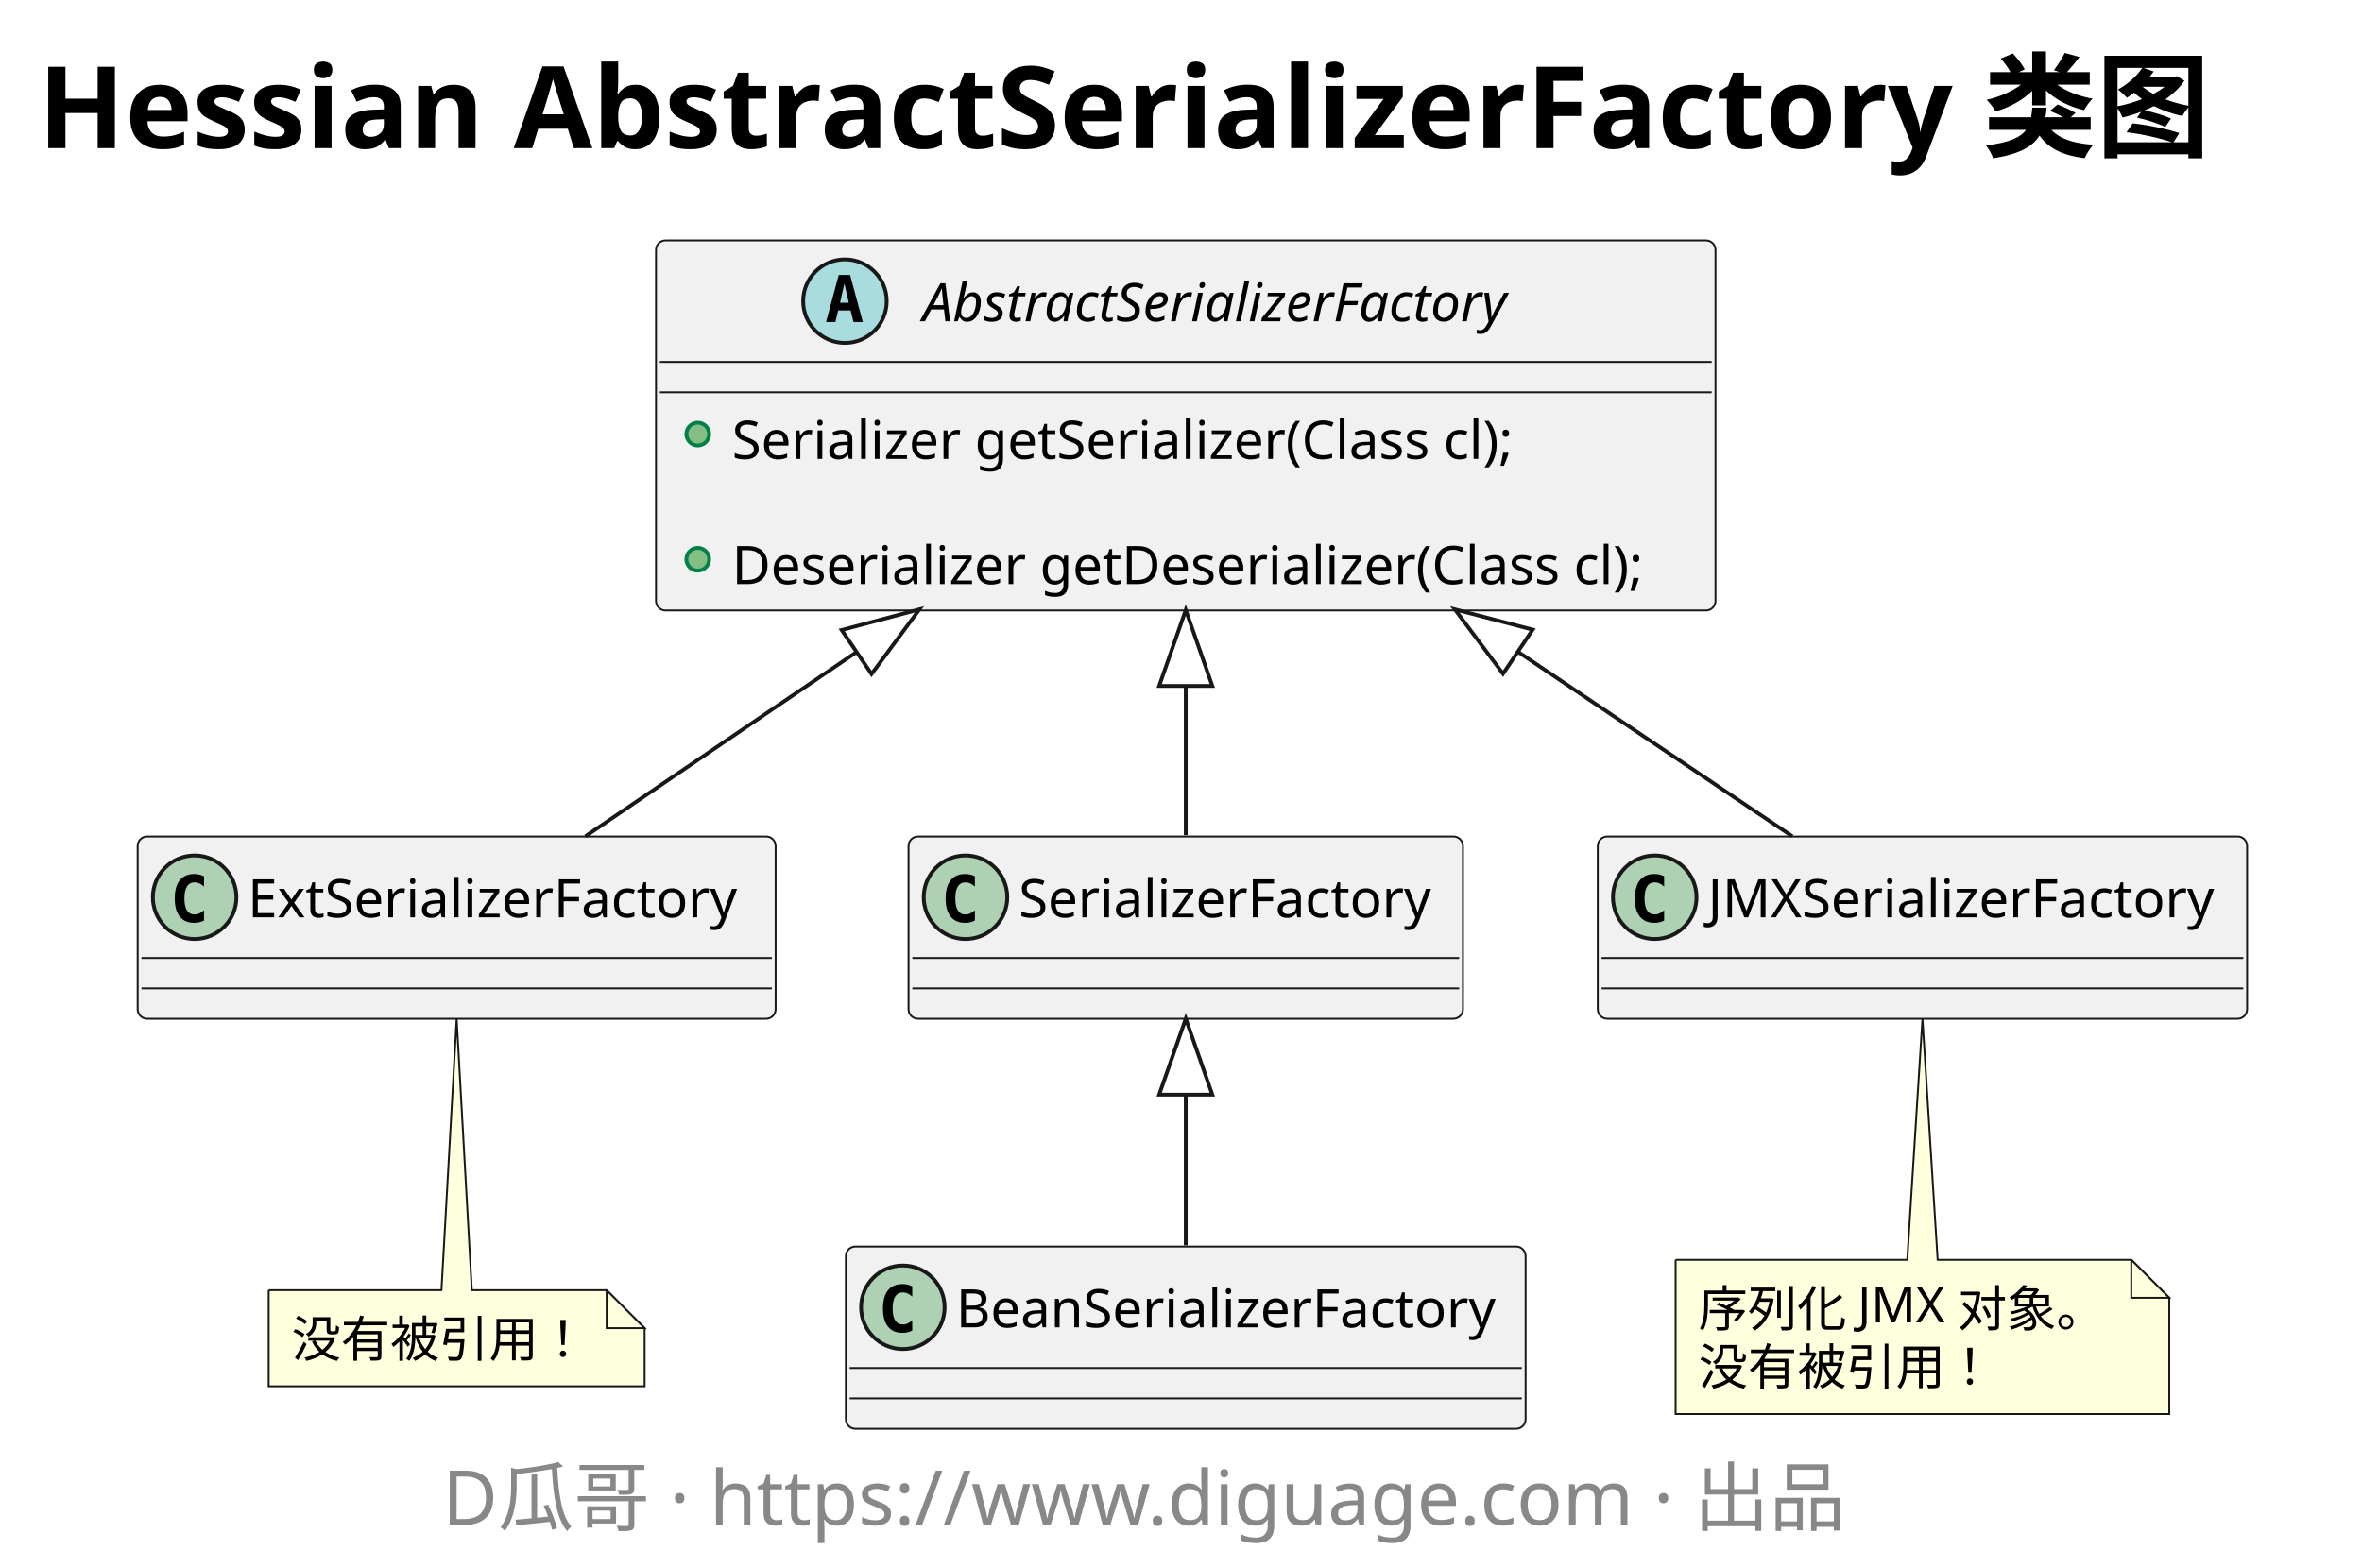
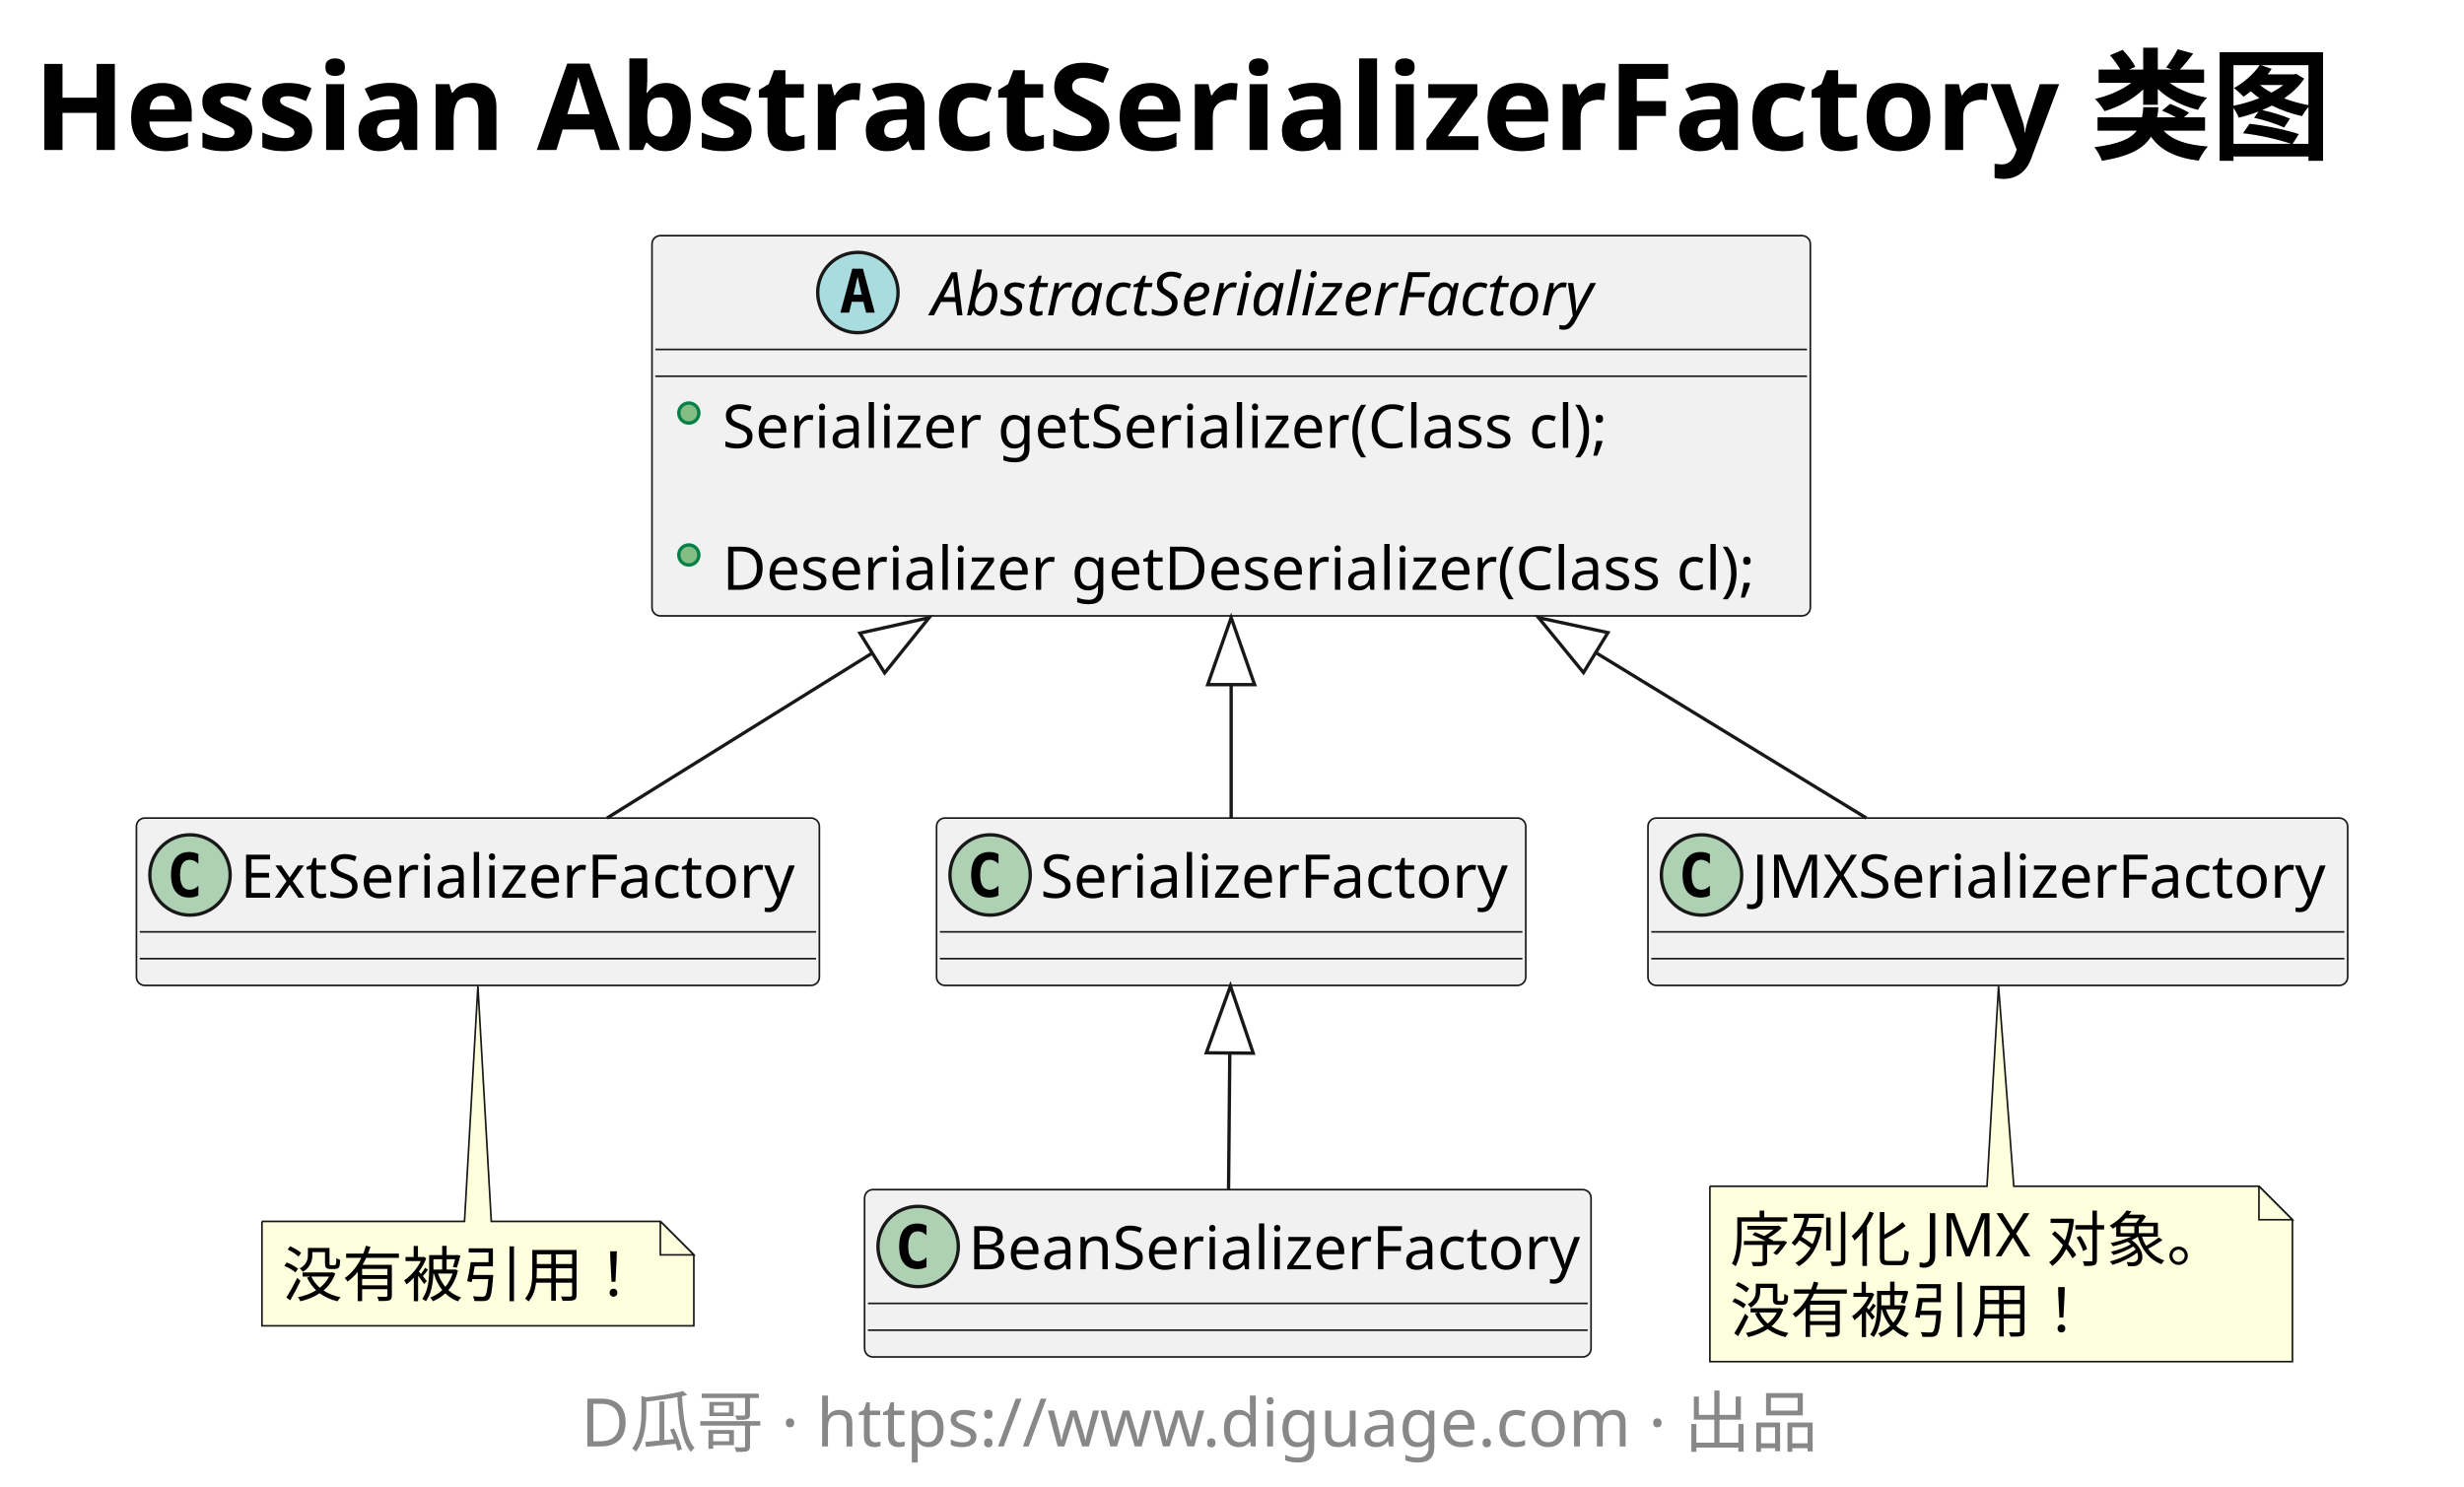
- <svg xmlns="http://www.w3.org/2000/svg" contentStyleType="text/css" height="413px" preserveAspectRatio="none" style="width:622px;height:413px;background:#FFFFFF;" version="1.1" viewBox="0 0 622 413" width="622px" zoomAndPan="magnify">
+ <svg xmlns="http://www.w3.org/2000/svg" contentStyleType="text/css" height="444px" preserveAspectRatio="none" style="width:736px;height:444px;background:#FFFFFF;" version="1.1" viewBox="0 0 736 444" width="736px" zoomAndPan="magnify">
  <defs />
  <g>
-     <rect height="45.332" style="stroke:#00000000;stroke-width:1.0;fill:none;" width="604" x="5" y="5" />
-     <text fill="#000000" font-family="sans-serif" font-size="30" font-weight="bold" lengthAdjust="spacing" textLength="594" x="10" y="39.004">Hessian AbstractSerializerFactory 类图</text>
+     <rect height="52.398" style="stroke:#00000000;stroke-width:1.0;fill:none;" width="718" x="5" y="5" />
+     <text fill="#000000" font-family="'Source" font-size="36" font-weight="bold" lengthAdjust="spacing" textLength="708" x="10" y="44.805">Hessian AbstractSerializerFactory 类图</text>
    <g id="elem_AbstractSerializerFactory">
-       <rect codeLine="4" fill="#F1F1F1" height="97.465" id="AbstractSerializerFactory" rx="2.5" ry="2.5" style="stroke:#181818;stroke-width:0.5;" width="279" x="172.75" y="63.332" />
-       <ellipse cx="222.5" cy="79.332" fill="#A9DCDF" rx="11" ry="11" style="stroke:#181818;stroke-width:1.0;" />
-       <path d="M222.363,74.68 L221.209,79.752 L223.525,79.752 Z M220.869,72.439 L223.866,72.439 L227.211,84.832 L224.762,84.832 L223.999,81.769 L220.72,81.769 L219.973,84.832 L217.524,84.832 Z " fill="#000000" />
-       <text fill="#000000" font-family="sans-serif" font-size="14" font-style="italic" lengthAdjust="spacing" textLength="171" x="243" y="84.623">AbstractSerializerFactory</text>
-       <line style="stroke:#181818;stroke-width:0.5;" x1="173.75" x2="450.75" y1="95.332" y2="95.332" />
-       <line style="stroke:#181818;stroke-width:0.5;" x1="173.75" x2="450.75" y1="103.332" y2="103.332" />
-       <ellipse cx="183.75" cy="114.332" fill="#84BE84" rx="3" ry="3" style="stroke:#038048;stroke-width:1.0;" />
-       <text fill="#000000" font-family="sans-serif" font-size="14" lengthAdjust="spacing" textLength="219" x="192.75" y="120.867">Serializer getSerializer(Class cl);</text>
-       <text fill="#000000" font-family="sans-serif" font-size="14" lengthAdjust="spacing" textLength="4" x="192.75" y="137.356"> </text>
-       <ellipse cx="183.75" cy="147.309" fill="#84BE84" rx="3" ry="3" style="stroke:#038048;stroke-width:1.0;" />
-       <text fill="#000000" font-family="sans-serif" font-size="14" lengthAdjust="spacing" textLength="253" x="192.75" y="153.844">Deserializer getDeserializer(Class cl);</text>
+       <rect codeLine="3" fill="#F1F1F1" height="113.598" id="AbstractSerializerFactory" rx="2.5" ry="2.5" style="stroke:#181818;stroke-width:0.5;" width="346" x="194.75" y="70.398" />
+       <ellipse cx="256.25" cy="87.398" fill="#A9DCDF" rx="12" ry="12" style="stroke:#181818;stroke-width:1.0;" />
+       <path d="M256.164,82.649 L254.942,88.019 L257.394,88.019 Z M254.582,80.276 L257.755,80.276 L261.297,93.398 L258.704,93.398 L257.896,90.155 L254.424,90.155 L253.633,93.398 L251.04,93.398 Z " fill="#000000" />
+       <text fill="#000000" font-family="sans-serif" font-size="18" font-style="italic" lengthAdjust="spacing" textLength="214" x="278.25" y="94.201">AbstractSerializerFactory</text>
+       <line style="stroke:#181818;stroke-width:0.5;" x1="195.75" x2="539.75" y1="104.398" y2="104.398" />
+       <line style="stroke:#181818;stroke-width:0.5;" x1="195.75" x2="539.75" y1="112.398" y2="112.398" />
+       <ellipse cx="205.75" cy="123.398" fill="#84BE84" rx="3" ry="3" style="stroke:#038048;stroke-width:1.0;" />
+       <text fill="#000000" font-family="sans-serif" font-size="18" lengthAdjust="spacing" textLength="275" x="215.75" y="133.801">Serializer getSerializer(Class cl);</text>
+       <text fill="#000000" font-family="sans-serif" font-size="18" lengthAdjust="spacing" textLength="6" x="215.75" y="155"> </text>
+       <ellipse cx="205.75" cy="165.797" fill="#84BE84" rx="3" ry="3" style="stroke:#038048;stroke-width:1.0;" />
+       <text fill="#000000" font-family="sans-serif" font-size="18" lengthAdjust="spacing" textLength="319" x="215.75" y="176.199">Deserializer getDeserializer(Class cl);</text>
    </g>
    <g id="elem_ExtSerializerFactory">
-       <rect codeLine="10" fill="#F1F1F1" height="48" id="ExtSerializerFactory" rx="2.5" ry="2.5" style="stroke:#181818;stroke-width:0.5;" width="168" x="36.25" y="220.332" />
-       <ellipse cx="51.25" cy="236.332" fill="#ADD1B2" rx="11" ry="11" style="stroke:#181818;stroke-width:1.0;" />
-       <path d="M53.723,242.475 Q53.142,242.774 52.503,242.923 Q51.864,243.073 51.158,243.073 Q48.651,243.073 47.331,241.421 Q46.012,239.769 46.012,236.648 Q46.012,233.519 47.331,231.867 Q48.651,230.215 51.158,230.215 Q51.864,230.215 52.511,230.364 Q53.159,230.514 53.723,230.812 L53.723,233.535 Q53.092,232.954 52.499,232.684 Q51.905,232.415 51.274,232.415 Q49.93,232.415 49.245,233.481 Q48.56,234.548 48.56,236.648 Q48.56,238.74 49.245,239.806 Q49.93,240.873 51.274,240.873 Q51.905,240.873 52.499,240.603 Q53.092,240.333 53.723,239.752 Z " fill="#000000" />
-       <text fill="#000000" font-family="sans-serif" font-size="14" lengthAdjust="spacing" textLength="136" x="65.25" y="241.623">ExtSerializerFactory</text>
-       <line style="stroke:#181818;stroke-width:0.5;" x1="37.25" x2="203.25" y1="252.332" y2="252.332" />
-       <line style="stroke:#181818;stroke-width:0.5;" x1="37.25" x2="203.25" y1="260.332" y2="260.332" />
+       <rect codeLine="9" fill="#F1F1F1" height="50" id="ExtSerializerFactory" rx="2.5" ry="2.5" style="stroke:#181818;stroke-width:0.5;" width="204" x="40.75" y="244.398" />
+       <ellipse cx="56.75" cy="261.398" fill="#ADD1B2" rx="12" ry="12" style="stroke:#181818;stroke-width:1.0;" />
+       <path d="M59.251,267.521 Q58.636,267.837 57.959,267.995 Q57.282,268.153 56.535,268.153 Q53.881,268.153 52.483,266.404 Q51.086,264.655 51.086,261.351 Q51.086,258.037 52.483,256.288 Q53.881,254.539 56.535,254.539 Q57.282,254.539 57.968,254.697 Q58.653,254.856 59.251,255.172 L59.251,258.055 Q58.583,257.44 57.955,257.154 Q57.326,256.868 56.658,256.868 Q55.234,256.868 54.509,257.998 Q53.784,259.127 53.784,261.351 Q53.784,263.565 54.509,264.695 Q55.234,265.824 56.658,265.824 Q57.326,265.824 57.955,265.539 Q58.583,265.253 59.251,264.638 Z " fill="#000000" />
+       <text fill="#000000" font-family="sans-serif" font-size="18" lengthAdjust="spacing" textLength="170" x="71.75" y="268.201">ExtSerializerFactory</text>
+       <line style="stroke:#181818;stroke-width:0.5;" x1="41.75" x2="243.75" y1="278.398" y2="278.398" />
+       <line style="stroke:#181818;stroke-width:0.5;" x1="41.75" x2="243.75" y1="286.398" y2="286.398" />
    </g>
    <g id="elem_GMN5">
-       <path d="M70.75,339.832 L70.75,365.143 A0,0 0 0 0 70.75,365.143 L169.75,365.143 A0,0 0 0 0 169.75,365.143 L169.75,349.832 L159.75,339.832 L124.25,339.832 L120.25,268.332 L116.25,339.832 L70.75,339.832 A0,0 0 0 0 70.75,339.832 " fill="#FEFFDD" style="stroke:#181818;stroke-width:0.5;" />
-       <path d="M159.75,339.832 L159.75,349.832 L169.75,349.832 L159.75,339.832 " fill="#FEFFDD" style="stroke:#181818;stroke-width:0.5;" />
-       <text fill="#000000" font-family="sans-serif" font-size="13" lengthAdjust="spacing" textLength="78" x="76.75" y="357.4">没有被引用！</text>
+       <path d="M78.25,364.898 L78.25,396.098 A0,0 0 0 0 78.25,396.098 L207.25,396.098 A0,0 0 0 0 207.25,396.098 L207.25,374.898 L197.25,364.898 L146.75,364.898 L142.75,294.588 L138.75,364.898 L78.25,364.898 A0,0 0 0 0 78.25,364.898 " fill="#FEFFDD" style="stroke:#181818;stroke-width:0.5;" />
+       <path d="M197.25,364.898 L197.25,374.898 L207.25,374.898 L197.25,364.898 " fill="#FEFFDD" style="stroke:#181818;stroke-width:0.5;" />
+       <text fill="#000000" font-family="'Source" font-size="18" lengthAdjust="spacing" textLength="108" x="84.25" y="387.301">没有被引用！</text>
    </g>
    <g id="elem_SerializerFactory">
-       <rect codeLine="14" fill="#F1F1F1" height="48" id="SerializerFactory" rx="2.5" ry="2.5" style="stroke:#181818;stroke-width:0.5;" width="146" x="239.25" y="220.332" />
-       <ellipse cx="254.25" cy="236.332" fill="#ADD1B2" rx="11" ry="11" style="stroke:#181818;stroke-width:1.0;" />
-       <path d="M256.723,242.475 Q256.142,242.774 255.503,242.923 Q254.864,243.073 254.158,243.073 Q251.651,243.073 250.332,241.421 Q249.012,239.769 249.012,236.648 Q249.012,233.519 250.332,231.867 Q251.651,230.215 254.158,230.215 Q254.864,230.215 255.511,230.364 Q256.159,230.514 256.723,230.812 L256.723,233.535 Q256.092,232.954 255.499,232.684 Q254.905,232.415 254.274,232.415 Q252.93,232.415 252.245,233.481 Q251.56,234.548 251.56,236.648 Q251.56,238.74 252.245,239.806 Q252.93,240.873 254.274,240.873 Q254.905,240.873 255.499,240.603 Q256.092,240.333 256.723,239.752 Z " fill="#000000" />
-       <text fill="#000000" font-family="sans-serif" font-size="14" lengthAdjust="spacing" textLength="114" x="268.25" y="241.623">SerializerFactory</text>
-       <line style="stroke:#181818;stroke-width:0.5;" x1="240.25" x2="384.25" y1="252.332" y2="252.332" />
-       <line style="stroke:#181818;stroke-width:0.5;" x1="240.25" x2="384.25" y1="260.332" y2="260.332" />
+       <rect codeLine="13" fill="#F1F1F1" height="50" id="SerializerFactory" rx="2.5" ry="2.5" style="stroke:#181818;stroke-width:0.5;" width="176" x="279.75" y="244.398" />
+       <ellipse cx="295.75" cy="261.398" fill="#ADD1B2" rx="12" ry="12" style="stroke:#181818;stroke-width:1.0;" />
+       <path d="M298.251,267.521 Q297.636,267.837 296.959,267.995 Q296.282,268.153 295.535,268.153 Q292.881,268.153 291.483,266.404 Q290.086,264.655 290.086,261.351 Q290.086,258.037 291.483,256.288 Q292.881,254.539 295.535,254.539 Q296.282,254.539 296.968,254.697 Q297.653,254.856 298.251,255.172 L298.251,258.055 Q297.583,257.44 296.955,257.154 Q296.326,256.868 295.658,256.868 Q294.234,256.868 293.509,257.998 Q292.784,259.127 292.784,261.351 Q292.784,263.565 293.509,264.695 Q294.234,265.824 295.658,265.824 Q296.326,265.824 296.955,265.539 Q297.583,265.253 298.251,264.638 Z " fill="#000000" />
+       <text fill="#000000" font-family="sans-serif" font-size="18" lengthAdjust="spacing" textLength="142" x="310.75" y="268.201">SerializerFactory</text>
+       <line style="stroke:#181818;stroke-width:0.5;" x1="280.75" x2="454.75" y1="278.398" y2="278.398" />
+       <line style="stroke:#181818;stroke-width:0.5;" x1="280.75" x2="454.75" y1="286.398" y2="286.398" />
    </g>
    <g id="elem_BeanSerializerFactory">
-       <rect codeLine="16" fill="#F1F1F1" height="48" id="BeanSerializerFactory" rx="2.5" ry="2.5" style="stroke:#181818;stroke-width:0.5;" width="179" x="222.75" y="328.332" />
-       <ellipse cx="237.75" cy="344.332" fill="#ADD1B2" rx="11" ry="11" style="stroke:#181818;stroke-width:1.0;" />
-       <path d="M240.223,350.475 Q239.642,350.774 239.003,350.923 Q238.364,351.073 237.658,351.073 Q235.151,351.073 233.832,349.421 Q232.512,347.769 232.512,344.648 Q232.512,341.519 233.832,339.867 Q235.151,338.215 237.658,338.215 Q238.364,338.215 239.011,338.364 Q239.659,338.514 240.223,338.812 L240.223,341.535 Q239.592,340.954 238.999,340.684 Q238.405,340.415 237.774,340.415 Q236.43,340.415 235.745,341.481 Q235.06,342.548 235.06,344.648 Q235.06,346.74 235.745,347.806 Q236.43,348.873 237.774,348.873 Q238.405,348.873 238.999,348.603 Q239.592,348.334 240.223,347.752 Z " fill="#000000" />
-       <text fill="#000000" font-family="sans-serif" font-size="14" lengthAdjust="spacing" textLength="147" x="251.75" y="349.623">BeanSerializerFactory</text>
-       <line style="stroke:#181818;stroke-width:0.5;" x1="223.75" x2="400.75" y1="360.332" y2="360.332" />
-       <line style="stroke:#181818;stroke-width:0.5;" x1="223.75" x2="400.75" y1="368.332" y2="368.332" />
+       <rect codeLine="15" fill="#F1F1F1" height="50" id="BeanSerializerFactory" rx="2.5" ry="2.5" style="stroke:#181818;stroke-width:0.5;" width="217" x="258.25" y="355.398" />
+       <ellipse cx="274.25" cy="372.398" fill="#ADD1B2" rx="12" ry="12" style="stroke:#181818;stroke-width:1.0;" />
+       <path d="M276.751,378.521 Q276.136,378.837 275.459,378.995 Q274.782,379.153 274.035,379.153 Q271.381,379.153 269.983,377.404 Q268.586,375.655 268.586,372.351 Q268.586,369.037 269.983,367.288 Q271.381,365.539 274.035,365.539 Q274.782,365.539 275.468,365.697 Q276.153,365.856 276.751,366.172 L276.751,369.055 Q276.083,368.44 275.455,368.154 Q274.826,367.868 274.158,367.868 Q272.734,367.868 272.009,368.998 Q271.284,370.127 271.284,372.351 Q271.284,374.565 272.009,375.695 Q272.734,376.824 274.158,376.824 Q274.826,376.824 275.455,376.539 Q276.083,376.253 276.751,375.638 Z " fill="#000000" />
+       <text fill="#000000" font-family="sans-serif" font-size="18" lengthAdjust="spacing" textLength="183" x="289.25" y="379.201">BeanSerializerFactory</text>
+       <line style="stroke:#181818;stroke-width:0.5;" x1="259.25" x2="474.25" y1="389.398" y2="389.398" />
+       <line style="stroke:#181818;stroke-width:0.5;" x1="259.25" x2="474.25" y1="397.398" y2="397.398" />
    </g>
    <g id="elem_JMXSerializerFactory">
-       <rect codeLine="18" fill="#F1F1F1" height="48" id="JMXSerializerFactory" rx="2.5" ry="2.5" style="stroke:#181818;stroke-width:0.5;" width="171" x="420.75" y="220.332" />
-       <ellipse cx="435.75" cy="236.332" fill="#ADD1B2" rx="11" ry="11" style="stroke:#181818;stroke-width:1.0;" />
-       <path d="M438.223,242.475 Q437.642,242.774 437.003,242.923 Q436.364,243.073 435.658,243.073 Q433.151,243.073 431.832,241.421 Q430.512,239.769 430.512,236.648 Q430.512,233.519 431.832,231.867 Q433.151,230.215 435.658,230.215 Q436.364,230.215 437.011,230.364 Q437.659,230.514 438.223,230.812 L438.223,233.535 Q437.592,232.954 436.999,232.684 Q436.405,232.415 435.774,232.415 Q434.43,232.415 433.745,233.481 Q433.06,234.548 433.06,236.648 Q433.06,238.74 433.745,239.806 Q434.43,240.873 435.774,240.873 Q436.405,240.873 436.999,240.603 Q437.592,240.333 438.223,239.752 Z " fill="#000000" />
-       <text fill="#000000" font-family="sans-serif" font-size="14" lengthAdjust="spacing" textLength="139" x="449.75" y="241.623">JMXSerializerFactory</text>
-       <line style="stroke:#181818;stroke-width:0.5;" x1="421.75" x2="590.75" y1="252.332" y2="252.332" />
-       <line style="stroke:#181818;stroke-width:0.5;" x1="421.75" x2="590.75" y1="260.332" y2="260.332" />
+       <rect codeLine="17" fill="#F1F1F1" height="50" id="JMXSerializerFactory" rx="2.5" ry="2.5" style="stroke:#181818;stroke-width:0.5;" width="209" x="492.25" y="244.398" />
+       <ellipse cx="508.25" cy="261.398" fill="#ADD1B2" rx="12" ry="12" style="stroke:#181818;stroke-width:1.0;" />
+       <path d="M510.751,267.521 Q510.136,267.837 509.459,267.995 Q508.782,268.153 508.035,268.153 Q505.381,268.153 503.983,266.404 Q502.586,264.655 502.586,261.351 Q502.586,258.037 503.983,256.288 Q505.381,254.539 508.035,254.539 Q508.782,254.539 509.468,254.697 Q510.153,254.856 510.751,255.172 L510.751,258.055 Q510.083,257.44 509.455,257.154 Q508.826,256.868 508.158,256.868 Q506.734,256.868 506.009,257.998 Q505.284,259.127 505.284,261.351 Q505.284,263.565 506.009,264.695 Q506.734,265.824 508.158,265.824 Q508.826,265.824 509.455,265.539 Q510.083,265.253 510.751,264.638 Z " fill="#000000" />
+       <text fill="#000000" font-family="sans-serif" font-size="18" lengthAdjust="spacing" textLength="175" x="523.25" y="268.201">JMXSerializerFactory</text>
+       <line style="stroke:#181818;stroke-width:0.5;" x1="493.25" x2="700.25" y1="278.398" y2="278.398" />
+       <line style="stroke:#181818;stroke-width:0.5;" x1="493.25" x2="700.25" y1="286.398" y2="286.398" />
    </g>
    <g id="elem_GMN14">
-       <path d="M441.25,331.832 L441.25,372.453 A0,0 0 0 0 441.25,372.453 L571.25,372.453 A0,0 0 0 0 571.25,372.453 L571.25,341.832 L561.25,331.832 L510.25,331.832 L506.25,268.332 L502.25,331.832 L441.25,331.832 A0,0 0 0 0 441.25,331.832 " fill="#FEFFDD" style="stroke:#181818;stroke-width:0.5;" />
-       <path d="M561.25,331.832 L561.25,341.832 L571.25,341.832 L561.25,331.832 " fill="#FEFFDD" style="stroke:#181818;stroke-width:0.5;" />
-       <text fill="#000000" font-family="sans-serif" font-size="13" lengthAdjust="spacing" textLength="109" x="447.25" y="349.4">序列化 JMX 对象。</text>
-       <text fill="#000000" font-family="sans-serif" font-size="13" lengthAdjust="spacing" textLength="78" x="447.25" y="364.711">没有被引用！</text>
+       <path d="M510.75,354.398 L510.75,406.797 A0,0 0 0 0 510.75,406.797 L684.75,406.797 A0,0 0 0 0 684.75,406.797 L684.75,364.398 L674.75,354.398 L601.52,354.398 L596.97,294.588 L593.52,354.398 L510.75,354.398 A0,0 0 0 0 510.75,354.398 " fill="#FEFFDD" style="stroke:#181818;stroke-width:0.5;" />
+       <path d="M674.75,354.398 L674.75,364.398 L684.75,364.398 L674.75,354.398 " fill="#FEFFDD" style="stroke:#181818;stroke-width:0.5;" />
+       <text fill="#000000" font-family="'Source" font-size="18" lengthAdjust="spacing" textLength="153" x="516.75" y="376.801">序列化 JMX 对象。</text>
+       <text fill="#000000" font-family="'Source" font-size="18" lengthAdjust="spacing" textLength="108" x="516.75" y="398">没有被引用！</text>
    </g>
    <g id="link_AbstractSerializerFactory_ExtSerializerFactory">
-       <path d="M225.31,171.922 C200.09,189.072 174.02,206.782 154.16,220.282 " fill="none" id="AbstractSerializerFactory-backto-ExtSerializerFactory" style="stroke:#181818;stroke-width:1.0;" />
-       <polygon fill="none" points="221.64,165.952,242.12,160.502,229.51,177.532,221.64,165.952" style="stroke:#181818;stroke-width:1.0;" />
+       <path d="M260.48,195.148 C232.13,212.778 203.34,230.698 181.33,244.398 " fill="none" id="AbstractSerializerFactory-backto-ExtSerializerFactory" style="stroke:#181818;stroke-width:1.0;" />
+       <polygon fill="none" points="256.85,189.158,277.53,184.538,264.25,201.048,256.85,189.158" style="stroke:#181818;stroke-width:1.0;" />
    </g>
    <g id="link_AbstractSerializerFactory_SerializerFactory">
-       <path d="M312.25,181.062 C312.25,195.092 312.25,208.932 312.25,219.992 " fill="none" id="AbstractSerializerFactory-backto-SerializerFactory" style="stroke:#181818;stroke-width:1.0;" />
-       <polygon fill="none" points="305.25,180.682,312.25,160.682,319.25,180.682,305.25,180.682" style="stroke:#181818;stroke-width:1.0;" />
+       <path d="M367.75,204.838 C367.75,219.198 367.75,233.208 367.75,244.398 " fill="none" id="AbstractSerializerFactory-backto-SerializerFactory" style="stroke:#181818;stroke-width:1.0;" />
+       <polygon fill="none" points="360.75,204.538,367.75,184.538,374.75,204.538,360.75,204.538" style="stroke:#181818;stroke-width:1.0;" />
    </g>
    <g id="link_SerializerFactory_BeanSerializerFactory">
-       <path d="M312.25,288.352 C312.25,301.912 312.25,316.372 312.25,328.012 " fill="none" id="SerializerFactory-backto-BeanSerializerFactory" style="stroke:#181818;stroke-width:1.0;" />
-       <polygon fill="none" points="305.25,288.332,312.25,268.332,319.25,288.332,305.25,288.332" style="stroke:#181818;stroke-width:1.0;" />
+       <path d="M367.34,314.998 C367.21,328.778 367.08,343.428 366.97,355.278 " fill="none" id="SerializerFactory-backto-BeanSerializerFactory" style="stroke:#181818;stroke-width:1.0;" />
+       <polygon fill="none" points="360.34,314.528,367.53,294.588,374.34,314.648,360.34,314.528" style="stroke:#181818;stroke-width:1.0;" />
    </g>
    <g id="link_AbstractSerializerFactory_JMXSerializerFactory">
-       <path d="M399.73,171.682 C425.33,188.902 451.82,206.722 471.98,220.282 " fill="none" id="AbstractSerializerFactory-backto-JMXSerializerFactory" style="stroke:#181818;stroke-width:1.0;" />
-       <polygon fill="none" points="395.8,177.472,383.11,160.502,403.61,165.852,395.8,177.472" style="stroke:#181818;stroke-width:1.0;" />
+       <path d="M476.93,195.148 C505.78,212.778 535.08,230.698 557.49,244.398 " fill="none" id="AbstractSerializerFactory-backto-JMXSerializerFactory" style="stroke:#181818;stroke-width:1.0;" />
+       <polygon fill="none" points="472.99,200.938,459.57,184.538,480.29,188.998,472.99,200.938" style="stroke:#181818;stroke-width:1.0;" />
    </g>
-     <rect height="23.555" style="stroke:#00000000;stroke-width:1.0;fill:none;" width="381" x="116.5" y="382.332" />
-     <text fill="#888888" font-family="sans-serif" font-size="20" lengthAdjust="spacing" textLength="381" x="116.5" y="401.668">D瓜哥 · https://www.diguage.com · 出品</text>
+     <rect height="23.555" style="stroke:#00000000;stroke-width:1.0;fill:none;" width="381" x="173.5" y="412.797" />
+     <text fill="#888888" font-family="'Source" font-size="20" lengthAdjust="spacing" textLength="381" x="173.5" y="432.133">D瓜哥 · https://www.diguage.com · 出品</text>
  </g>
</svg>
